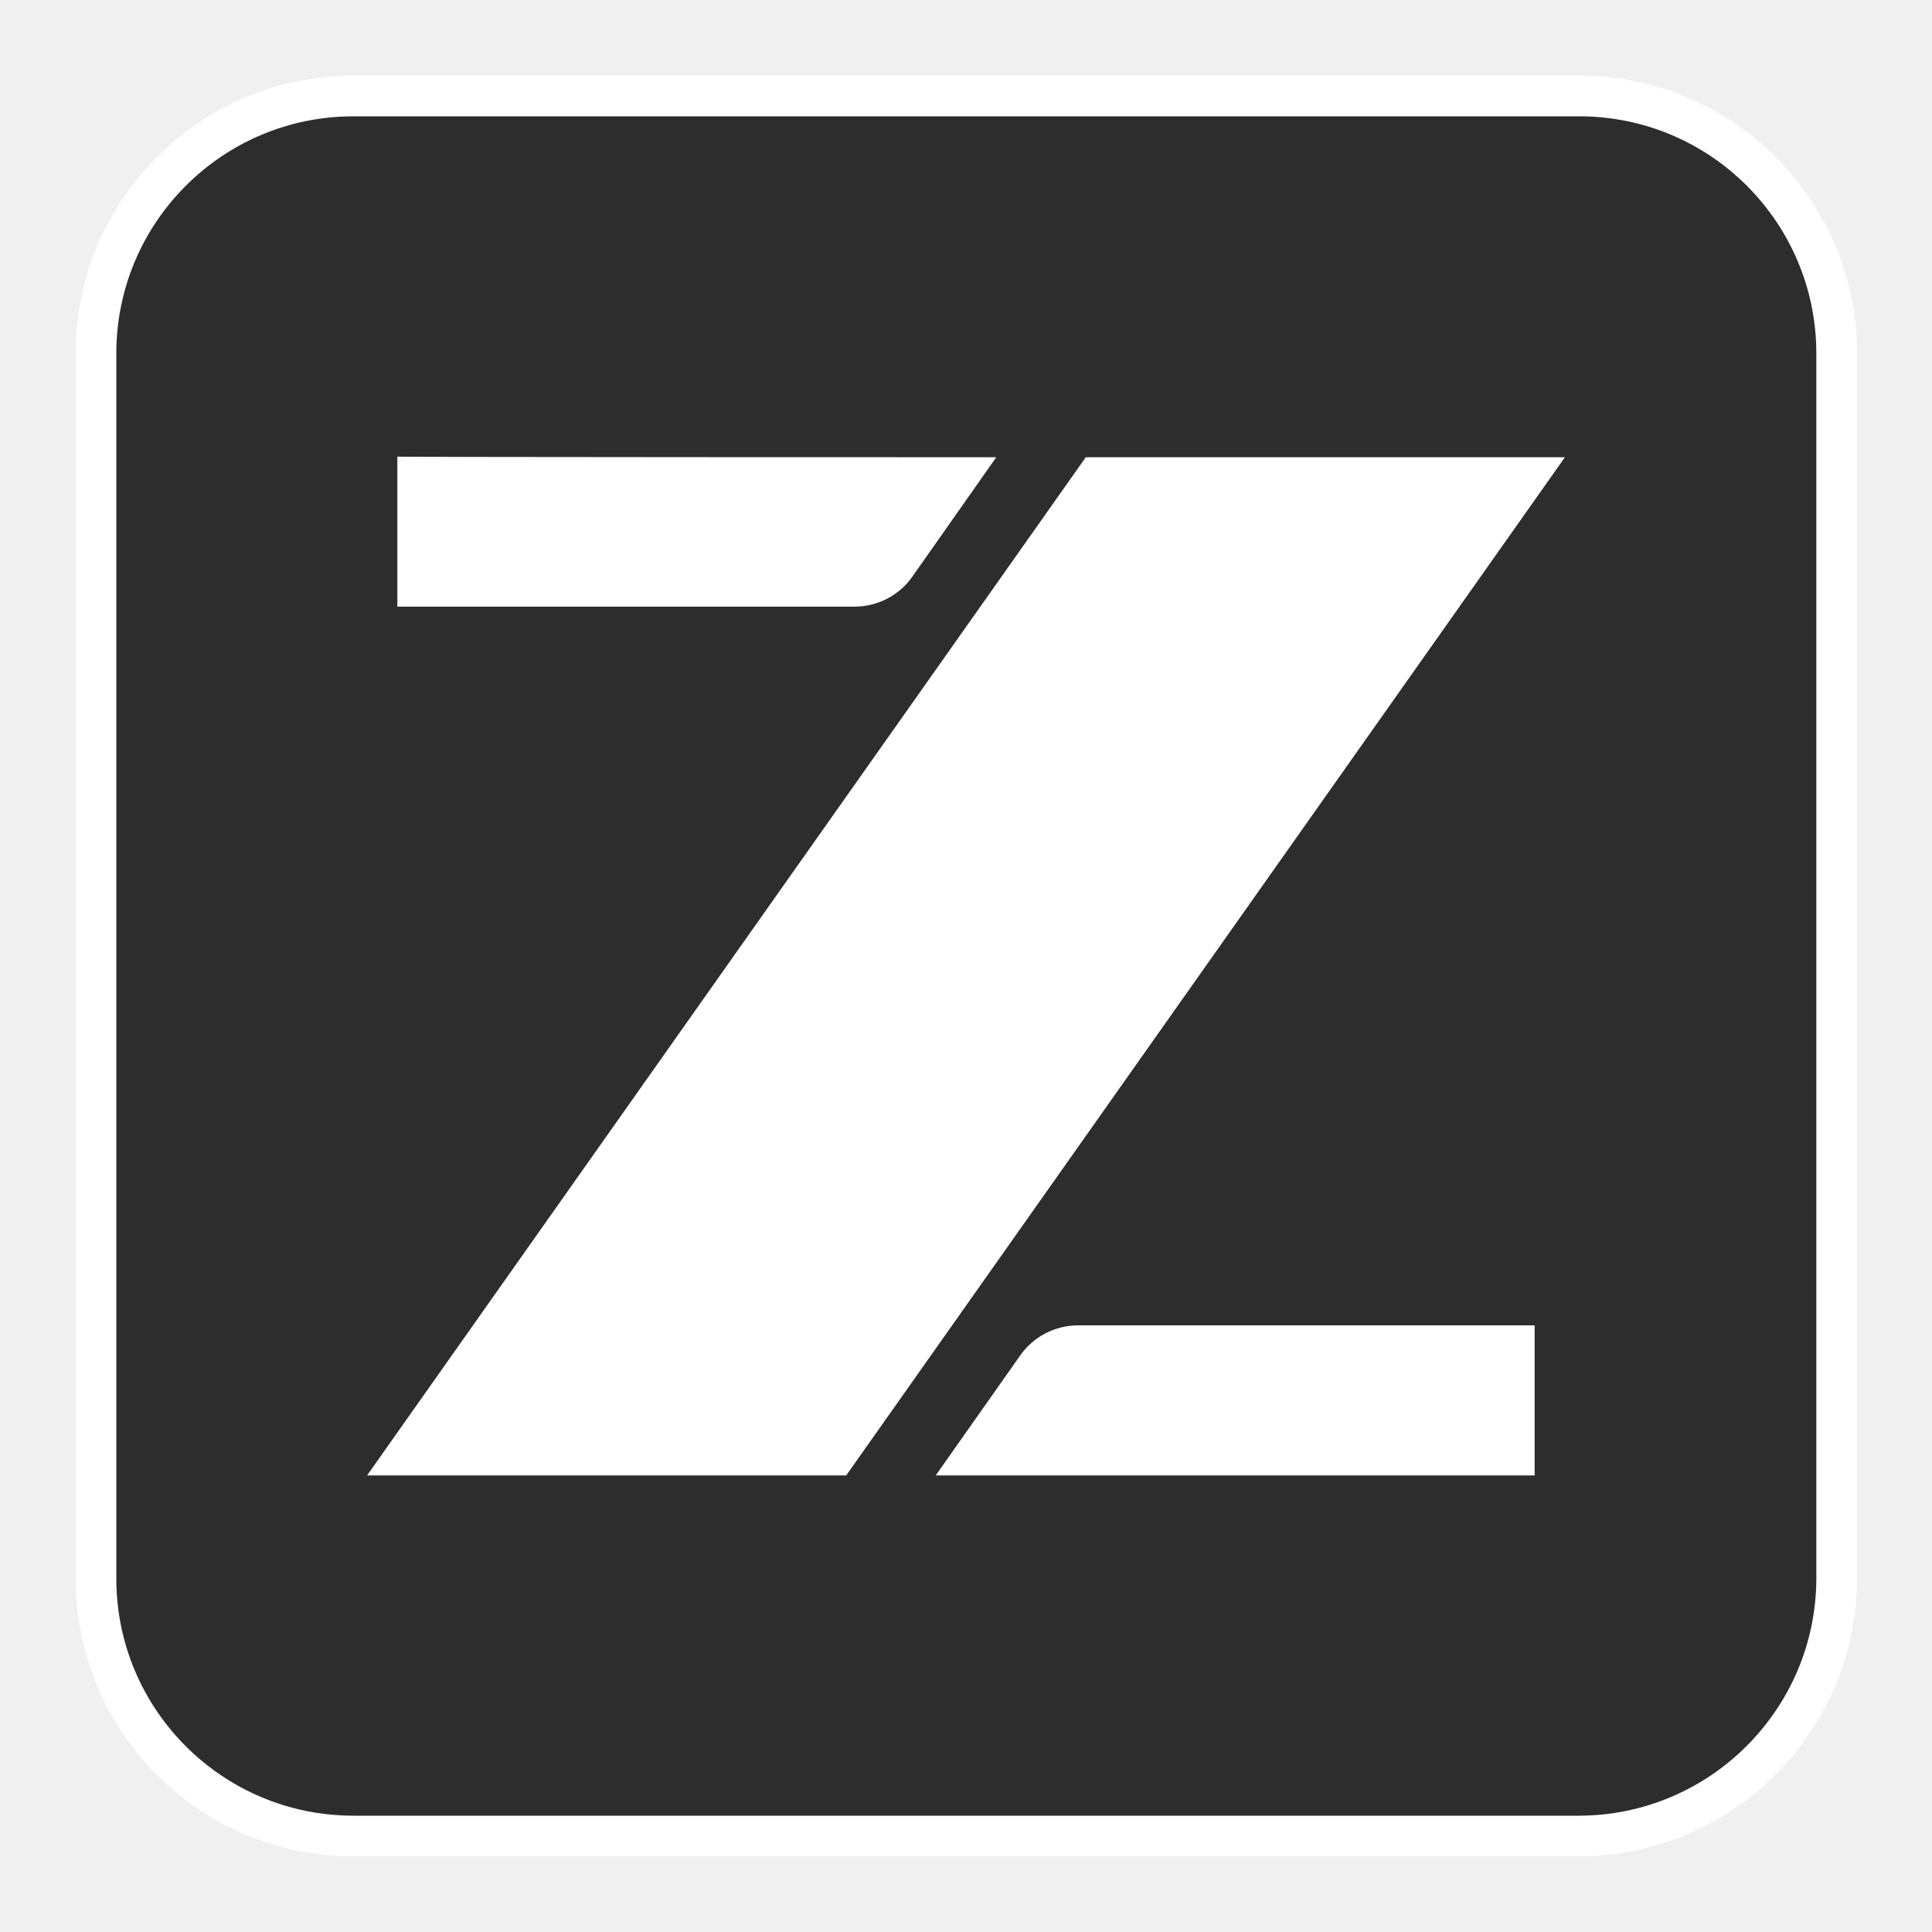
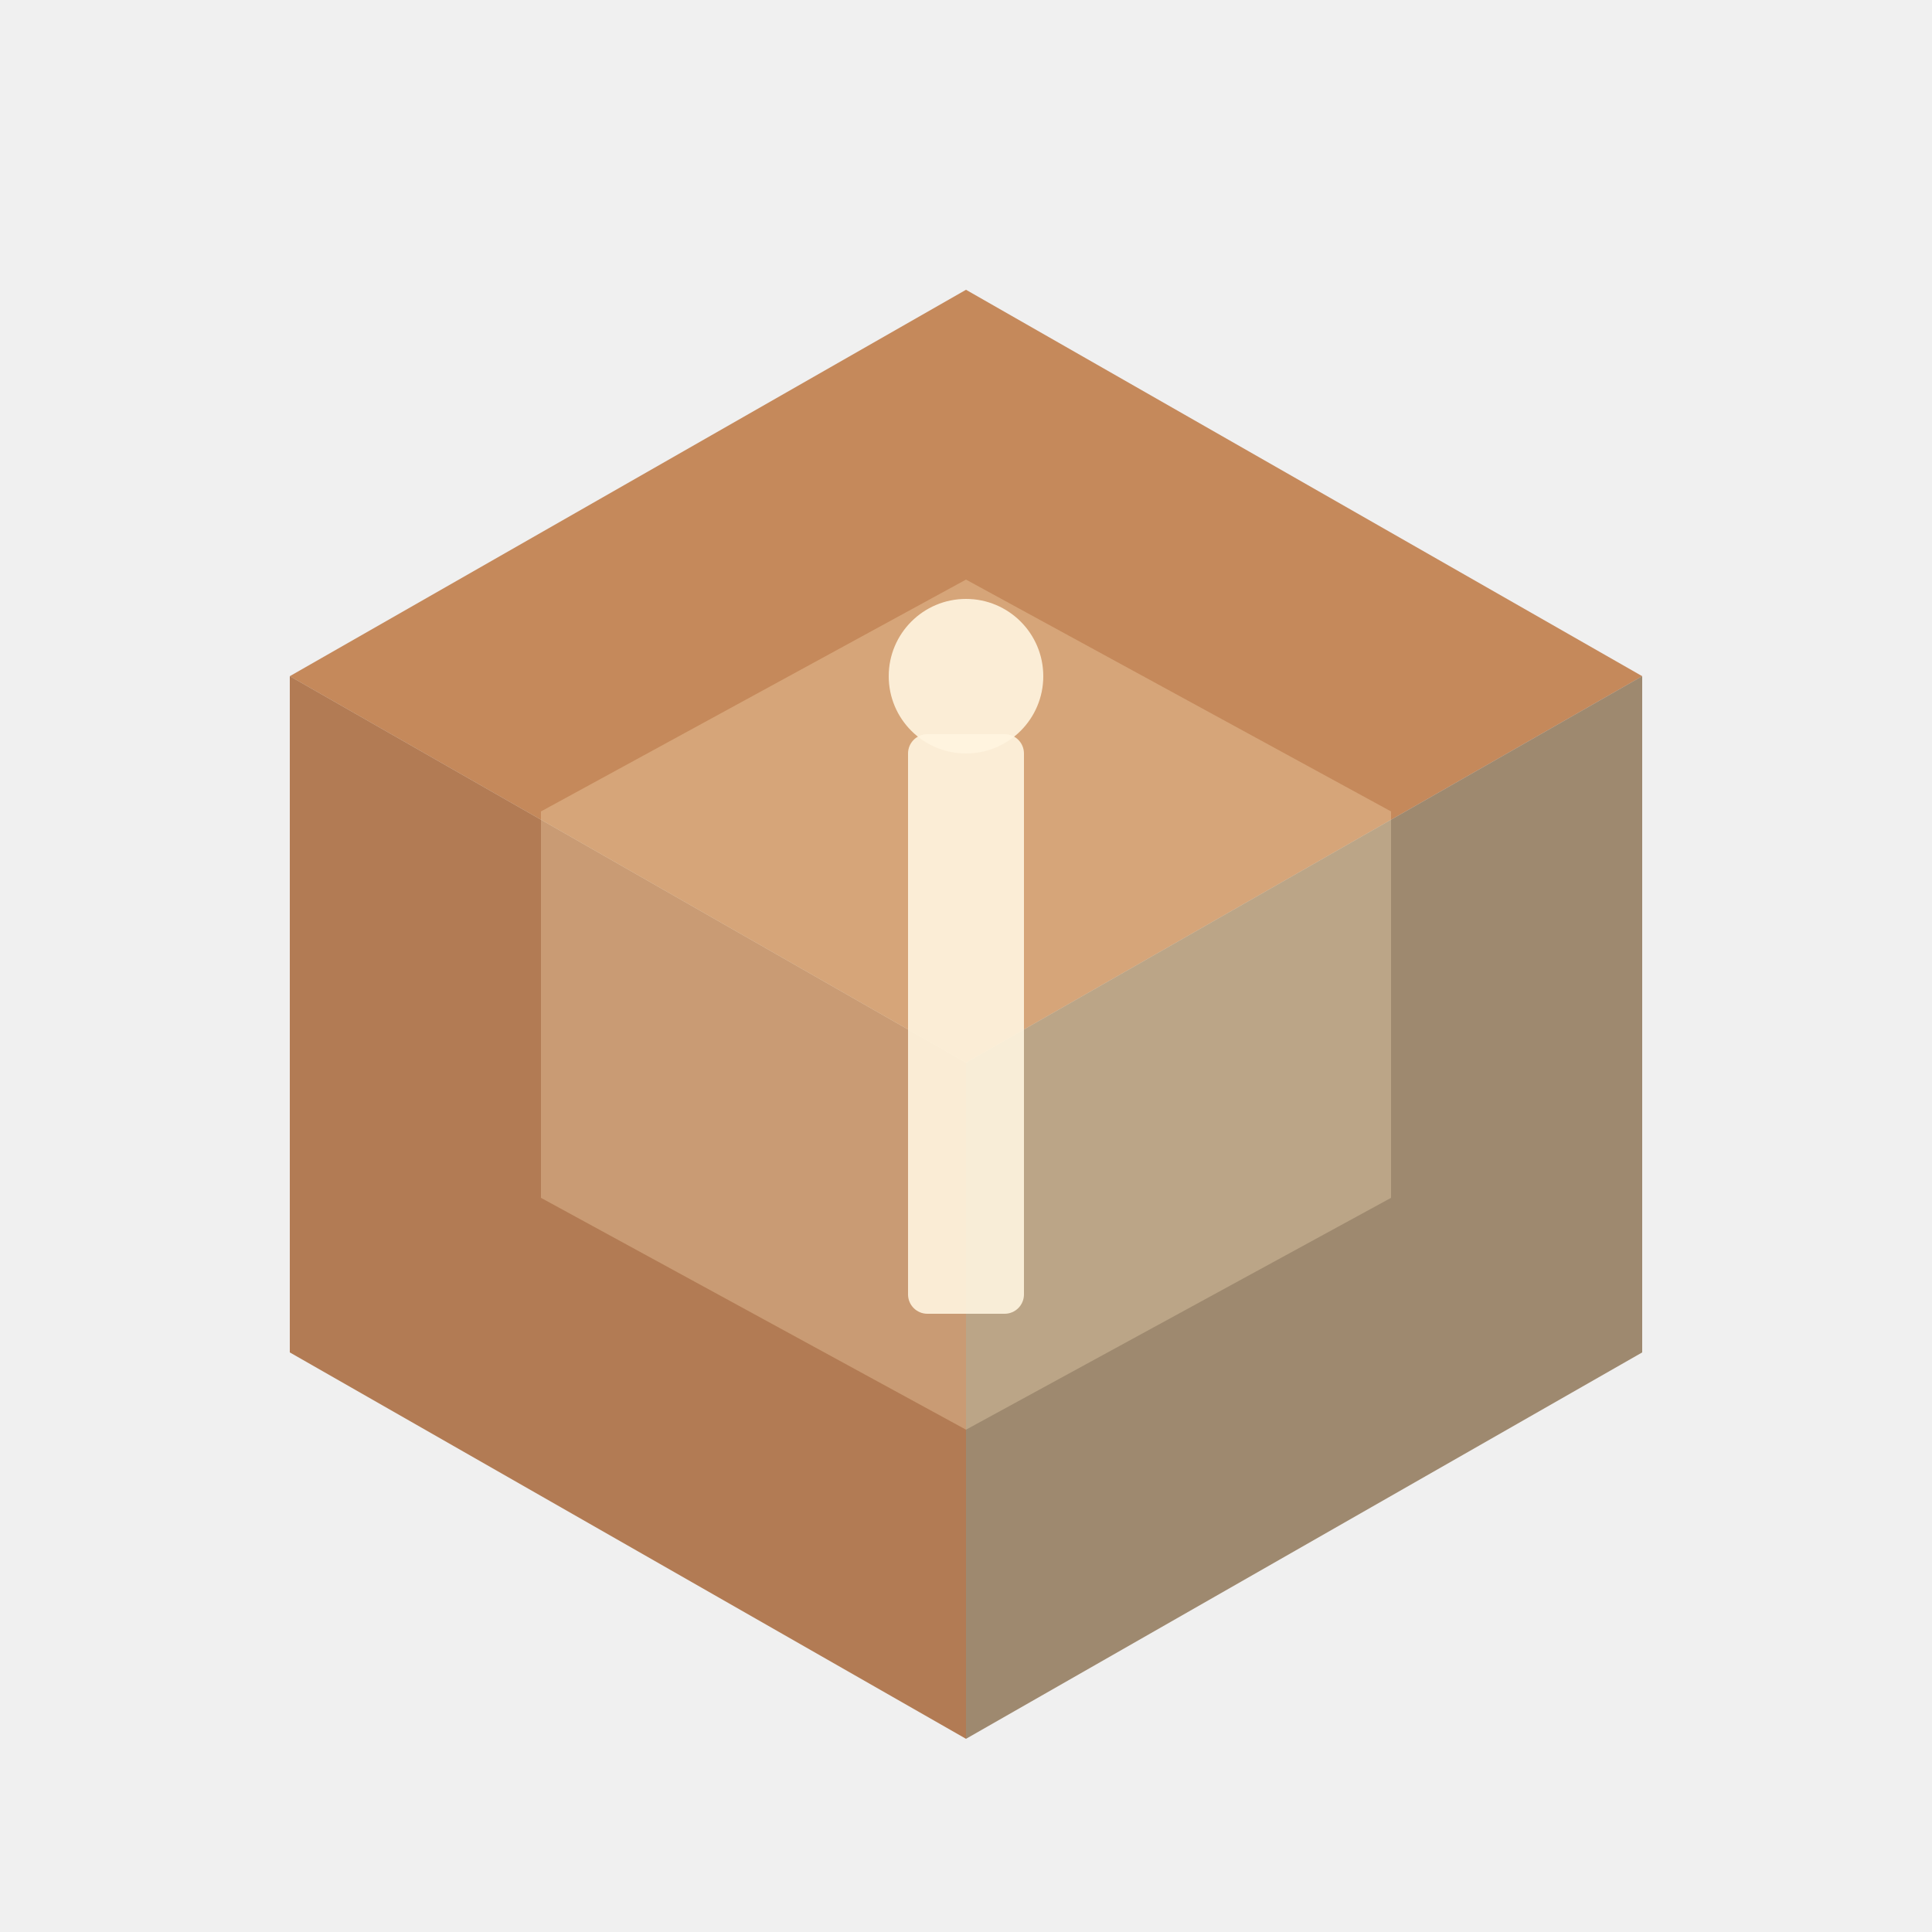
- <svg xmlns="http://www.w3.org/2000/svg" version="1.1" x="0px" y="0px" viewBox="0 0 30 30" style="enable-background:new 0 0 30 30;" xml:space="preserve">
-   <defs>
-     <style type="text/css">
-     .st194{fill:#2D2D2D;stroke:#FFFFFF;stroke-width:0.632;stroke-miterlimit:10;}
-     .st23{fill:#FFFFFF;}
- 
-     .z-breathe {
-       animation: breathe 2.5s ease-in-out infinite;
-     }
- 
-     @keyframes breathe {
-       0%, 100% { opacity: 0.7; }
-       50% { opacity: 1; }
-     }
-   </style>
-   </defs>
-   <g>
-     <path class="st194" d="M24.51,28.51H5.49c-2.21,0-4-1.79-4-4V5.49c0-2.21,1.79-4,4-4h19.03c2.21,0,4,1.79,4,4v19.03     C28.51,26.72,26.72,28.51,24.51,28.51z" />
-     <g class="z-breathe">
-       <path class="st23" d="M15.47,7.1l-1.3,1.85c-0.2,0.29-0.54,0.47-0.9,0.47h-7.1V7.09C6.16,7.1,15.47,7.1,15.47,7.1z" />
-       <polygon class="st23" points="24.3,7.1 13.14,22.91 5.7,22.91 16.86,7.1" />
-       <path class="st23" d="M14.53,22.91l1.31-1.86c0.2-0.29,0.54-0.47,0.9-0.47h7.09v2.33H14.53z" />
-     </g>
-   </g>
+ <svg xmlns="http://www.w3.org/2000/svg" viewBox="0 0 100 100" fill="none">
+   <path d="M50 15 L85 35 V70 L50 90 L15 70 V35 Z" fill="#C17F4E" opacity="0.15" />
+   <path d="M50 15 L85 35 L50 55 L15 35 Z" fill="#C17F4E" opacity="0.9" />
+   <path d="M15 35 L50 55 V90 L15 70 Z" fill="#A86A3D" opacity="0.85" />
+   <path d="M85 35 L50 55 V90 L85 70 Z" fill="#8B7355" opacity="0.8" />
+   <path d="M50 30 L72 42 V62 L50 74 L28 62 V42 Z" fill="#FFE8C0" opacity="0.3" />
+   <rect x="47" y="38" width="6" height="30" rx="1" fill="#FFF5E0" opacity="0.9" />
+   <circle cx="50" cy="35" r="4" fill="#FFF5E0" opacity="0.9" />
</svg>
